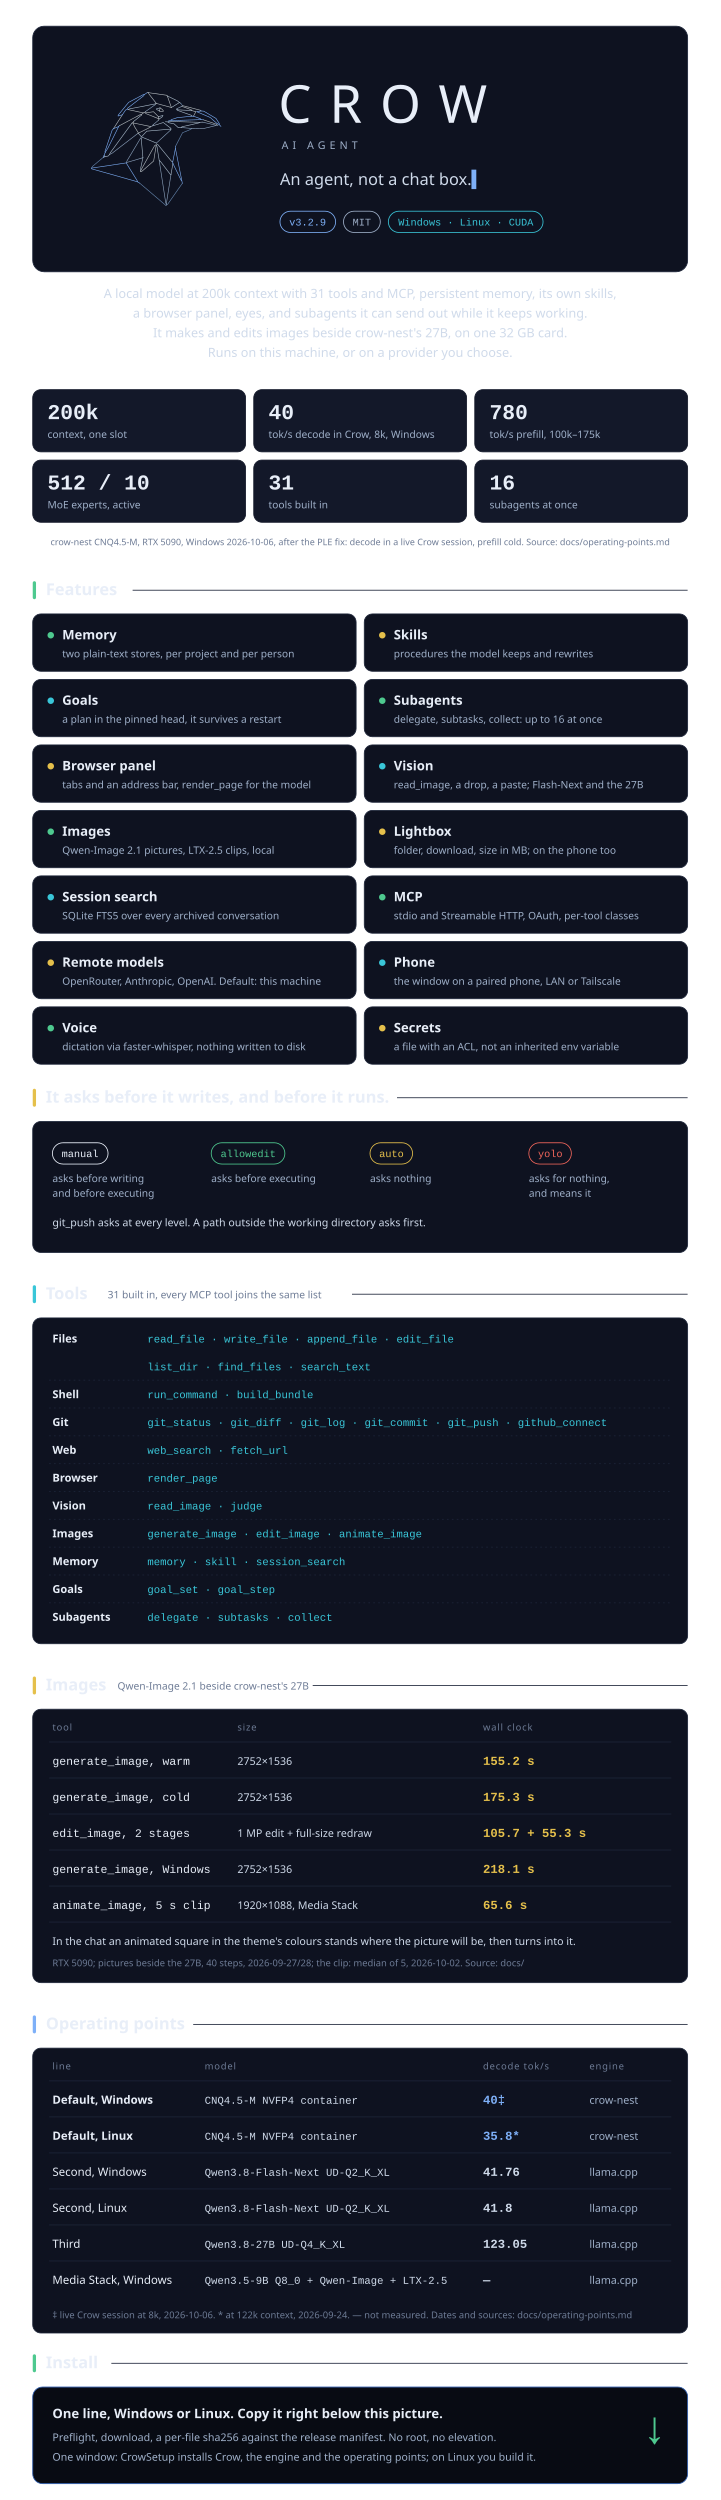
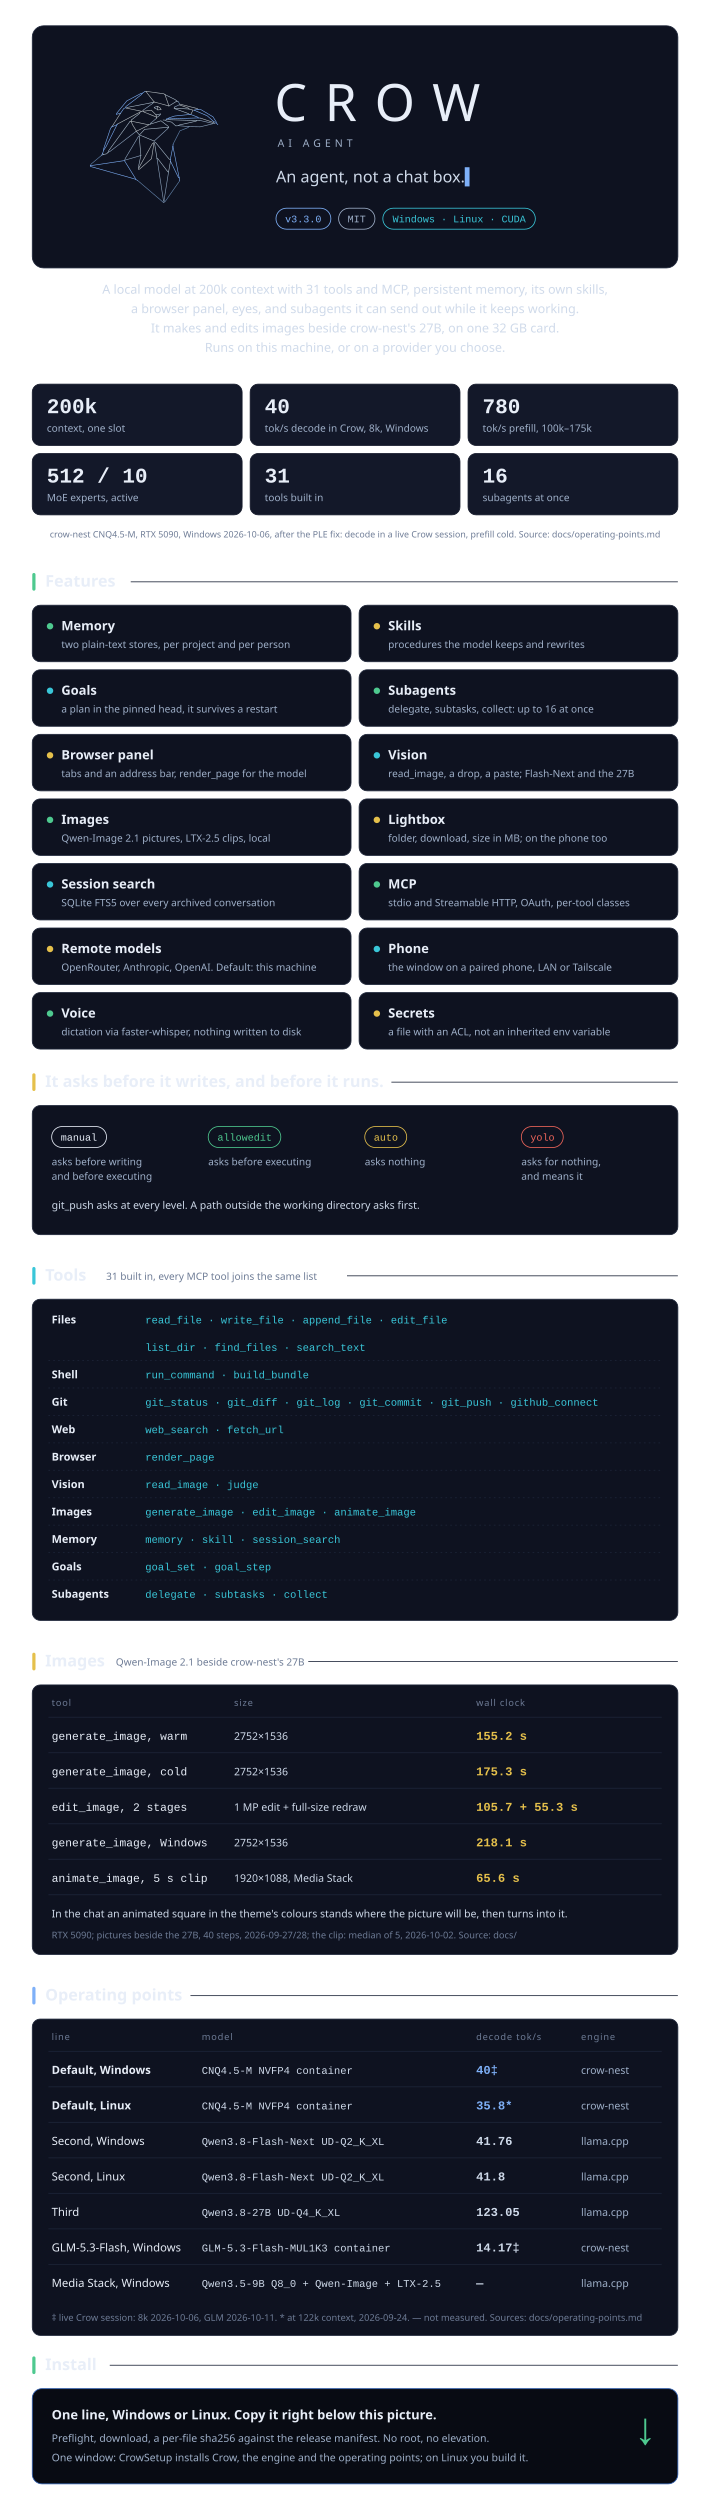
- <svg xmlns="http://www.w3.org/2000/svg" viewBox="0 0 880 3054" width="880" height="3054" role="img" aria-label="Crow: an agent, not a chat box. Features, tools, images, operating points.">
+ <svg xmlns="http://www.w3.org/2000/svg" viewBox="0 0 880 3098" width="880" height="3098" role="img" aria-label="Crow: an agent, not a chat box. Features, tools, images, operating points.">
  <rect x="40" y="32" width="800" height="300" rx="14" fill="#0e1220" stroke="#1c2438" />
  <g transform="translate(70 62) scale(0.235)">
    <g fill="none" stroke-width="3" stroke-linejoin="round" stroke-linecap="round">
      <path stroke="#6789b2" d="M642 273 650 285" />
      <path stroke="#6789b2" d="M699 404 693 409 651 426 615 496" />
      <path stroke="#6789b2" d="M239 554 183 601 178 610" />
      <path stroke="#6789b2" d="M650 689 573 799 567 802" />
      <path stroke="#6789b2" d="M428 688 563 803" />
      <path stroke="#90a7c2" d="M508 281 457 317" />
      <path stroke="#90a7c2" d="M647 289 622 301" />
      <path stroke="#90a7c2" d="M526 361 498 385" />
      <path stroke="#90a7c2" d="M755 371 820 386 823 389" />
      <path stroke="#90a7c2" d="M833 387 823 389" />
      <path stroke="#90a7c2" d="M823 389 758 405 699 404" />
      <path stroke="#90a7c2" d="M644 399 699 404" />
      <path stroke="#90a7c2" d="M587 414 515 480" />
      <path stroke="#90a7c2" d="M417 431 283 534 272 539" />
      <path stroke="#90a7c2" d="M436 453 433 454 362 573 360 581" />
      <path stroke="#90a7c2" d="M445 556 360 581" />
      <path stroke="#90a7c2" d="M530 572 564 793 567 794" />
      <path stroke="#90a7c2" d="M591 643 567 794" />
      <path stroke="#90a7c2" d="M563 803 567 802" />
      <path stroke="#90a7c2" d="M567 794 567 802" />
      <path stroke="#acbece" d="M572 235 625 261 635 269" />
      <path stroke="#acbece" d="M635 269 593 295" />
      <path stroke="#acbece" d="M635 269 642 273" />
      <path stroke="#acbece" d="M510 276 508 281" />
      <path stroke="#acbece" d="M510 276 376 302 368 306" />
      <path stroke="#acbece" d="M622 301 620 307 624 307" />
      <path stroke="#acbece" d="M534 297 515 302 517 306 532 313" />
      <path stroke="#acbece" d="M624 307 625 310 698 336 700 340" />
      <path stroke="#acbece" d="M624 307 699 311" />
      <path stroke="#acbece" d="M437 335 396 368" />
      <path stroke="#acbece" d="M549 337 544 345 529 355" />
      <path stroke="#acbece" d="M549 337 525 342" />
      <path stroke="#acbece" d="M498 385 497 390" />
      <path stroke="#acbece" d="M578 367 739 372" />
      <path stroke="#acbece" d="M562 369 575 370" />
      <path stroke="#acbece" d="M575 370 579 374 607 380 629 400 644 399" />
      <path stroke="#acbece" d="M739 372 737 375 648 395 644 399" />
      <path stroke="#acbece" d="M739 372 755 371" />
      <path stroke="#acbece" d="M388 376 275 531 272 539" />
      <path stroke="#acbece" d="M497 390 485 394" />
      <path stroke="#acbece" d="M497 390 551 373 590 403 591 407" />
      <path stroke="#acbece" d="M591 407 587 414" />
      <path stroke="#acbece" d="M591 407 465 418 438 447" />
      <path stroke="#acbece" d="M422 430 437 447" />
      <path stroke="#acbece" d="M438 448 515 480" />
      <path stroke="#acbece" d="M436 453 445 556" />
      <path stroke="#acbece" d="M515 484 523 488 594 575 600 578" />
      <path stroke="#acbece" d="M514 491 518 497 530 572" />
      <path stroke="#acbece" d="M272 539 265 547 248 551" />
      <path stroke="#acbece" d="M243 545 248 551" />
      <path stroke="#acbece" d="M248 551 239 554" />
      <path stroke="#acbece" d="M445 556 434 608 434 622" />
      <path stroke="#acbece" d="M530 572 535 574 587 642 591 643" />
      <path stroke="#acbece" d="M601 586 591 643" />
      <path stroke="#b9c0c4" d="M474 218 567 231 572 235" />
      <path stroke="#b9c0c4" d="M474 218 475 223 515 274" />
      <path stroke="#b9c0c4" d="M474 218 467 218" />
      <path stroke="#b9c0c4" d="M572 235 593 295" />
      <path stroke="#b9c0c4" d="M515 274 510 276" />
      <path stroke="#b9c0c4" d="M515 274 593 295" />
      <path stroke="#b9c0c4" d="M457 317 455 322" />
      <path stroke="#b9c0c4" d="M650 285 743 309 747 313" />
      <path stroke="#b9c0c4" d="M647 289 697 307 699 311" />
      <path stroke="#b9c0c4" d="M534 297 532 313" />
      <path stroke="#b9c0c4" d="M534 297 547 306 552 314 533 316 532 313" />
      <path stroke="#b9c0c4" d="M368 306 447 323" />
      <path stroke="#b9c0c4" d="M699 311 720 317" />
      <path stroke="#b9c0c4" d="M720 317 708 340" />
      <path stroke="#b9c0c4" d="M455 322 447 323" />
      <path stroke="#b9c0c4" d="M447 323 438 331" />
      <path stroke="#b9c0c4" d="M458 323 500 317 525 342" />
      <path stroke="#b9c0c4" d="M458 323 461 327 528 354" />
      <path stroke="#b9c0c4" d="M438 331 437 335" />
      <path stroke="#b9c0c4" d="M396 368 393 375" />
      <path stroke="#b9c0c4" d="M438 331 433 331 322 390" />
      <path stroke="#b9c0c4" d="M338 333 292 405" />
      <path stroke="#b9c0c4" d="M525 342 528 354" />
      <path stroke="#b9c0c4" d="M529 355 526 361" />
      <path stroke="#b9c0c4" d="M759 359 828 382" />
      <path stroke="#b9c0c4" d="M393 375 401 394 422 428" />
      <path stroke="#b9c0c4" d="M393 375 388 376" />
      <path stroke="#b9c0c4" d="M393 375 485 394" />
      <path stroke="#b9c0c4" d="M828 382 833 387" />
      <path stroke="#b9c0c4" d="M485 394 484 397 422 428" />
      <path stroke="#b9c0c4" d="M422 430 417 431" />
      <path stroke="#b9c0c4" d="M514 488 506 493 434 622" />
      <path stroke="#b9c0c4" d="M514 491 501 573 438 628 433 629" />
      <path stroke="#b9c0c4" d="M434 622 433 629" />
      <path stroke="#7eb0f8" d="M467 218 452 228" />
      <path stroke="#7eb0f8" d="M452 228 449 234 366 298 363 305" />
      <path stroke="#7eb0f8" d="M452 228 447 228 371 268 317 334 316 339" />
      <path stroke="#7eb0f8" d="M363 305 355 308 338 333" />
      <path stroke="#7eb0f8" d="M747 313 725 317" />
      <path stroke="#7eb0f8" d="M747 313 761 314 825 352 843 380 844 386" />
      <path stroke="#7eb0f8" d="M725 317 795 347 830 378" />
      <path stroke="#7eb0f8" d="M322 390 319 394" />
      <path stroke="#7eb0f8" d="M338 333 316 339" />
      <path stroke="#7eb0f8" d="M700 340 623 348 592 358 591 361" />
      <path stroke="#7eb0f8" d="M700 340 708 340" />
      <path stroke="#7eb0f8" d="M708 340 745 354 747 358" />
      <path stroke="#7eb0f8" d="M747 358 595 363 591 361" />
      <path stroke="#7eb0f8" d="M747 358 759 359" />
      <path stroke="#7eb0f8" d="M591 361 580 363 578 367" />
      <path stroke="#7eb0f8" d="M830 378 836 380 838 386" />
      <path stroke="#7eb0f8" d="M844 386 851 394" />
      <path stroke="#7eb0f8" d="M319 394 262 508 249 528" />
      <path stroke="#7eb0f8" d="M319 394 292 405" />
      <path stroke="#7eb0f8" d="M615 496 614 508" />
      <path stroke="#7eb0f8" d="M292 405 285 413 248 523 249 528" />
      <path stroke="#7eb0f8" d="M614 508 600 578" />
      <path stroke="#7eb0f8" d="M614 508 647 674" />
      <path stroke="#7eb0f8" d="M249 528 243 545" />
      <path stroke="#7eb0f8" d="M243 545 239 554" />
      <path stroke="#7eb0f8" d="M600 578 601 586" />
      <path stroke="#7eb0f8" d="M358 583 178 610" />
      <path stroke="#7eb0f8" d="M358 583 415 675 416 681" />
      <path stroke="#7eb0f8" d="M601 586 643 672 647 674" />
      <path stroke="#7eb0f8" d="M178 610 179 614 416 681" />
      <path stroke="#7eb0f8" d="M647 674 650 689" />
      <path stroke="#7eb0f8" d="M416 681 428 688" />
    </g>
  </g>
  <text x="340" y="150" font-family="-apple-system,BlinkMacSystemFont,'Segoe UI','Noto Sans',Helvetica,Arial,sans-serif" font-size="64" font-weight="300" fill="#e8eef8" text-anchor="start" letter-spacing="22">CROW</text>
  <text x="344" y="182" font-family="-apple-system,BlinkMacSystemFont,'Segoe UI','Noto Sans',Helvetica,Arial,sans-serif" font-size="13" font-weight="400" fill="#9fb0c9" text-anchor="start" letter-spacing="5">AI AGENT</text>
  <text x="342" y="226" font-family="-apple-system,BlinkMacSystemFont,'Segoe UI','Noto Sans',Helvetica,Arial,sans-serif" font-size="20" fill="#cfdaea">An agent, not a chat box.<tspan fill="#7eb0f8">▍<animate attributeName="opacity" values="1;1;0;0" keyTimes="0;.5;.5;1" dur="1.1s" repeatCount="indefinite" />
    </tspan>
  </text>
  <rect x="342" y="258" width="68" height="26" rx="13" fill="none" stroke="#7eb0f8" />
-   <text x="375.8" y="275.5" font-family="ui-monospace,SFMono-Regular,'SF Mono',Menlo,Consolas,'Liberation Mono',monospace" font-size="12.5" font-weight="400" fill="#7eb0f8" text-anchor="middle" letter-spacing="0">v3.2.9</text>
+   <text x="375.8" y="275.5" font-family="ui-monospace,SFMono-Regular,'SF Mono',Menlo,Consolas,'Liberation Mono',monospace" font-size="12.5" font-weight="400" fill="#7eb0f8" text-anchor="middle" letter-spacing="0">v3.3.0</text>
  <rect x="419.6" y="258" width="45" height="26" rx="13" fill="none" stroke="#9fb0c9" />
  <text x="442.0" y="275.5" font-family="ui-monospace,SFMono-Regular,'SF Mono',Menlo,Consolas,'Liberation Mono',monospace" font-size="12.5" font-weight="400" fill="#9fb0c9" text-anchor="middle" letter-spacing="0">MIT</text>
  <rect x="474.4" y="258" width="189" height="26" rx="13" fill="none" stroke="#39c6d8" />
  <text x="569.0" y="275.5" font-family="ui-monospace,SFMono-Regular,'SF Mono',Menlo,Consolas,'Liberation Mono',monospace" font-size="12.5" font-weight="400" fill="#39c6d8" text-anchor="middle" letter-spacing="0">Windows · Linux · CUDA</text>
  <text x="440.0" y="364" font-family="-apple-system,BlinkMacSystemFont,'Segoe UI','Noto Sans',Helvetica,Arial,sans-serif" font-size="15.5" font-weight="400" fill="#cfdaea" text-anchor="middle" letter-spacing="0">A local model at 200k context with 31 tools and MCP, persistent memory, its own skills,</text>
  <text x="440.0" y="388" font-family="-apple-system,BlinkMacSystemFont,'Segoe UI','Noto Sans',Helvetica,Arial,sans-serif" font-size="15.5" font-weight="400" fill="#cfdaea" text-anchor="middle" letter-spacing="0">a browser panel, eyes, and subagents it can send out while it keeps working.</text>
  <text x="440.0" y="412" font-family="-apple-system,BlinkMacSystemFont,'Segoe UI','Noto Sans',Helvetica,Arial,sans-serif" font-size="15.5" font-weight="400" fill="#cfdaea" text-anchor="middle" letter-spacing="0">It makes and edits images beside crow-nest's 27B, on one 32 GB card.</text>
  <text x="440.0" y="436" font-family="-apple-system,BlinkMacSystemFont,'Segoe UI','Noto Sans',Helvetica,Arial,sans-serif" font-size="15.5" font-weight="400" fill="#cfdaea" text-anchor="middle" letter-spacing="0">Runs on this machine, or on a provider you choose.</text>
  <rect x="40" y="476" width="260" height="76" rx="10" fill="#131829" stroke="#131829" />
  <text x="58" y="512" font-family="ui-monospace,SFMono-Regular,'SF Mono',Menlo,Consolas,'Liberation Mono',monospace" font-size="26" font-weight="600" fill="#e8eef8" text-anchor="start" letter-spacing="0">200k</text>
  <text x="58" y="535" font-family="-apple-system,BlinkMacSystemFont,'Segoe UI','Noto Sans',Helvetica,Arial,sans-serif" font-size="12.5" font-weight="400" fill="#9fb0c9" text-anchor="start" letter-spacing="0">context, one slot</text>
  <rect x="310" y="476" width="260" height="76" rx="10" fill="#131829" stroke="#131829" />
  <text x="328" y="512" font-family="ui-monospace,SFMono-Regular,'SF Mono',Menlo,Consolas,'Liberation Mono',monospace" font-size="26" font-weight="600" fill="#e8eef8" text-anchor="start" letter-spacing="0">40</text>
  <text x="328" y="535" font-family="-apple-system,BlinkMacSystemFont,'Segoe UI','Noto Sans',Helvetica,Arial,sans-serif" font-size="12.5" font-weight="400" fill="#9fb0c9" text-anchor="start" letter-spacing="0">tok/s decode in Crow, 8k, Windows</text>
  <rect x="580" y="476" width="260" height="76" rx="10" fill="#131829" stroke="#131829" />
  <text x="598" y="512" font-family="ui-monospace,SFMono-Regular,'SF Mono',Menlo,Consolas,'Liberation Mono',monospace" font-size="26" font-weight="600" fill="#e8eef8" text-anchor="start" letter-spacing="0">780</text>
  <text x="598" y="535" font-family="-apple-system,BlinkMacSystemFont,'Segoe UI','Noto Sans',Helvetica,Arial,sans-serif" font-size="12.5" font-weight="400" fill="#9fb0c9" text-anchor="start" letter-spacing="0">tok/s prefill, 100k–175k</text>
  <rect x="40" y="562" width="260" height="76" rx="10" fill="#131829" stroke="#131829" />
  <text x="58" y="598" font-family="ui-monospace,SFMono-Regular,'SF Mono',Menlo,Consolas,'Liberation Mono',monospace" font-size="26" font-weight="600" fill="#e8eef8" text-anchor="start" letter-spacing="0">512 / 10</text>
  <text x="58" y="621" font-family="-apple-system,BlinkMacSystemFont,'Segoe UI','Noto Sans',Helvetica,Arial,sans-serif" font-size="12.5" font-weight="400" fill="#9fb0c9" text-anchor="start" letter-spacing="0">MoE experts, active</text>
  <rect x="310" y="562" width="260" height="76" rx="10" fill="#131829" stroke="#131829" />
  <text x="328" y="598" font-family="ui-monospace,SFMono-Regular,'SF Mono',Menlo,Consolas,'Liberation Mono',monospace" font-size="26" font-weight="600" fill="#e8eef8" text-anchor="start" letter-spacing="0">31</text>
  <text x="328" y="621" font-family="-apple-system,BlinkMacSystemFont,'Segoe UI','Noto Sans',Helvetica,Arial,sans-serif" font-size="12.5" font-weight="400" fill="#9fb0c9" text-anchor="start" letter-spacing="0">tools built in</text>
  <rect x="580" y="562" width="260" height="76" rx="10" fill="#131829" stroke="#131829" />
  <text x="598" y="598" font-family="ui-monospace,SFMono-Regular,'SF Mono',Menlo,Consolas,'Liberation Mono',monospace" font-size="26" font-weight="600" fill="#e8eef8" text-anchor="start" letter-spacing="0">16</text>
  <text x="598" y="621" font-family="-apple-system,BlinkMacSystemFont,'Segoe UI','Noto Sans',Helvetica,Arial,sans-serif" font-size="12.5" font-weight="400" fill="#9fb0c9" text-anchor="start" letter-spacing="0">subagents at once</text>
  <text x="440.0" y="666" font-family="-apple-system,BlinkMacSystemFont,'Segoe UI','Noto Sans',Helvetica,Arial,sans-serif" font-size="11" font-weight="400" fill="#6d7b95" text-anchor="middle" letter-spacing="0">crow-nest CNQ4.5-M, RTX 5090, Windows 2026-10-06, after the PLE fix: decode in a live Crow session, prefill cold. Source: docs/operating-points.md</text>
  <rect x="40" y="710" width="4" height="22" rx="2" fill="#4ec98f" />
  <text x="56" y="727" font-family="-apple-system,BlinkMacSystemFont,'Segoe UI','Noto Sans',Helvetica,Arial,sans-serif" font-size="20" font-weight="600" fill="#e8eef8" text-anchor="start" letter-spacing="0">Features</text>
  <line x1="162" y1="721" x2="840" y2="721" stroke="#1c2438" />
  <rect x="40" y="750" width="395" height="70" rx="10" fill="#0e1220" stroke="#1c2438" />
  <circle cx="62" cy="776" r="4" fill="#4ec98f" />
  <text x="76" y="781" font-family="-apple-system,BlinkMacSystemFont,'Segoe UI','Noto Sans',Helvetica,Arial,sans-serif" font-size="16" font-weight="600" fill="#e8eef8" text-anchor="start" letter-spacing="0">Memory</text>
  <text x="76" y="803" font-family="-apple-system,BlinkMacSystemFont,'Segoe UI','Noto Sans',Helvetica,Arial,sans-serif" font-size="12.5" font-weight="400" fill="#9fb0c9" text-anchor="start" letter-spacing="0">two plain-text stores, per project and per person</text>
  <rect x="445" y="750" width="395" height="70" rx="10" fill="#0e1220" stroke="#1c2438" />
  <circle cx="467" cy="776" r="4" fill="#e5c04b" />
  <text x="481" y="781" font-family="-apple-system,BlinkMacSystemFont,'Segoe UI','Noto Sans',Helvetica,Arial,sans-serif" font-size="16" font-weight="600" fill="#e8eef8" text-anchor="start" letter-spacing="0">Skills</text>
  <text x="481" y="803" font-family="-apple-system,BlinkMacSystemFont,'Segoe UI','Noto Sans',Helvetica,Arial,sans-serif" font-size="12.5" font-weight="400" fill="#9fb0c9" text-anchor="start" letter-spacing="0">procedures the model keeps and rewrites</text>
  <rect x="40" y="830" width="395" height="70" rx="10" fill="#0e1220" stroke="#1c2438" />
  <circle cx="62" cy="856" r="4" fill="#39c6d8" />
  <text x="76" y="861" font-family="-apple-system,BlinkMacSystemFont,'Segoe UI','Noto Sans',Helvetica,Arial,sans-serif" font-size="16" font-weight="600" fill="#e8eef8" text-anchor="start" letter-spacing="0">Goals</text>
  <text x="76" y="883" font-family="-apple-system,BlinkMacSystemFont,'Segoe UI','Noto Sans',Helvetica,Arial,sans-serif" font-size="12.5" font-weight="400" fill="#9fb0c9" text-anchor="start" letter-spacing="0">a plan in the pinned head, it survives a restart</text>
  <rect x="445" y="830" width="395" height="70" rx="10" fill="#0e1220" stroke="#1c2438" />
  <circle cx="467" cy="856" r="4" fill="#4ec98f" />
  <text x="481" y="861" font-family="-apple-system,BlinkMacSystemFont,'Segoe UI','Noto Sans',Helvetica,Arial,sans-serif" font-size="16" font-weight="600" fill="#e8eef8" text-anchor="start" letter-spacing="0">Subagents</text>
  <text x="481" y="883" font-family="-apple-system,BlinkMacSystemFont,'Segoe UI','Noto Sans',Helvetica,Arial,sans-serif" font-size="12.5" font-weight="400" fill="#9fb0c9" text-anchor="start" letter-spacing="0">delegate, subtasks, collect: up to 16 at once</text>
  <rect x="40" y="910" width="395" height="70" rx="10" fill="#0e1220" stroke="#1c2438" />
  <circle cx="62" cy="936" r="4" fill="#e5c04b" />
  <text x="76" y="941" font-family="-apple-system,BlinkMacSystemFont,'Segoe UI','Noto Sans',Helvetica,Arial,sans-serif" font-size="16" font-weight="600" fill="#e8eef8" text-anchor="start" letter-spacing="0">Browser panel</text>
  <text x="76" y="963" font-family="-apple-system,BlinkMacSystemFont,'Segoe UI','Noto Sans',Helvetica,Arial,sans-serif" font-size="12.5" font-weight="400" fill="#9fb0c9" text-anchor="start" letter-spacing="0">tabs and an address bar, render_page for the model</text>
  <rect x="445" y="910" width="395" height="70" rx="10" fill="#0e1220" stroke="#1c2438" />
  <circle cx="467" cy="936" r="4" fill="#39c6d8" />
  <text x="481" y="941" font-family="-apple-system,BlinkMacSystemFont,'Segoe UI','Noto Sans',Helvetica,Arial,sans-serif" font-size="16" font-weight="600" fill="#e8eef8" text-anchor="start" letter-spacing="0">Vision</text>
  <text x="481" y="963" font-family="-apple-system,BlinkMacSystemFont,'Segoe UI','Noto Sans',Helvetica,Arial,sans-serif" font-size="12.5" font-weight="400" fill="#9fb0c9" text-anchor="start" letter-spacing="0">read_image, a drop, a paste; Flash-Next and the 27B</text>
  <rect x="40" y="990" width="395" height="70" rx="10" fill="#0e1220" stroke="#1c2438" />
  <circle cx="62" cy="1016" r="4" fill="#4ec98f" />
  <text x="76" y="1021" font-family="-apple-system,BlinkMacSystemFont,'Segoe UI','Noto Sans',Helvetica,Arial,sans-serif" font-size="16" font-weight="600" fill="#e8eef8" text-anchor="start" letter-spacing="0">Images</text>
  <text x="76" y="1043" font-family="-apple-system,BlinkMacSystemFont,'Segoe UI','Noto Sans',Helvetica,Arial,sans-serif" font-size="12.5" font-weight="400" fill="#9fb0c9" text-anchor="start" letter-spacing="0">Qwen-Image 2.1 pictures, LTX-2.5 clips, local</text>
  <rect x="445" y="990" width="395" height="70" rx="10" fill="#0e1220" stroke="#1c2438" />
  <circle cx="467" cy="1016" r="4" fill="#e5c04b" />
  <text x="481" y="1021" font-family="-apple-system,BlinkMacSystemFont,'Segoe UI','Noto Sans',Helvetica,Arial,sans-serif" font-size="16" font-weight="600" fill="#e8eef8" text-anchor="start" letter-spacing="0">Lightbox</text>
  <text x="481" y="1043" font-family="-apple-system,BlinkMacSystemFont,'Segoe UI','Noto Sans',Helvetica,Arial,sans-serif" font-size="12.5" font-weight="400" fill="#9fb0c9" text-anchor="start" letter-spacing="0">folder, download, size in MB; on the phone too</text>
  <rect x="40" y="1070" width="395" height="70" rx="10" fill="#0e1220" stroke="#1c2438" />
  <circle cx="62" cy="1096" r="4" fill="#39c6d8" />
  <text x="76" y="1101" font-family="-apple-system,BlinkMacSystemFont,'Segoe UI','Noto Sans',Helvetica,Arial,sans-serif" font-size="16" font-weight="600" fill="#e8eef8" text-anchor="start" letter-spacing="0">Session search</text>
  <text x="76" y="1123" font-family="-apple-system,BlinkMacSystemFont,'Segoe UI','Noto Sans',Helvetica,Arial,sans-serif" font-size="12.5" font-weight="400" fill="#9fb0c9" text-anchor="start" letter-spacing="0">SQLite FTS5 over every archived conversation</text>
  <rect x="445" y="1070" width="395" height="70" rx="10" fill="#0e1220" stroke="#1c2438" />
  <circle cx="467" cy="1096" r="4" fill="#4ec98f" />
  <text x="481" y="1101" font-family="-apple-system,BlinkMacSystemFont,'Segoe UI','Noto Sans',Helvetica,Arial,sans-serif" font-size="16" font-weight="600" fill="#e8eef8" text-anchor="start" letter-spacing="0">MCP</text>
  <text x="481" y="1123" font-family="-apple-system,BlinkMacSystemFont,'Segoe UI','Noto Sans',Helvetica,Arial,sans-serif" font-size="12.5" font-weight="400" fill="#9fb0c9" text-anchor="start" letter-spacing="0">stdio and Streamable HTTP, OAuth, per-tool classes</text>
  <rect x="40" y="1150" width="395" height="70" rx="10" fill="#0e1220" stroke="#1c2438" />
  <circle cx="62" cy="1176" r="4" fill="#e5c04b" />
  <text x="76" y="1181" font-family="-apple-system,BlinkMacSystemFont,'Segoe UI','Noto Sans',Helvetica,Arial,sans-serif" font-size="16" font-weight="600" fill="#e8eef8" text-anchor="start" letter-spacing="0">Remote models</text>
  <text x="76" y="1203" font-family="-apple-system,BlinkMacSystemFont,'Segoe UI','Noto Sans',Helvetica,Arial,sans-serif" font-size="12.5" font-weight="400" fill="#9fb0c9" text-anchor="start" letter-spacing="0">OpenRouter, Anthropic, OpenAI. Default: this machine</text>
  <rect x="445" y="1150" width="395" height="70" rx="10" fill="#0e1220" stroke="#1c2438" />
  <circle cx="467" cy="1176" r="4" fill="#39c6d8" />
  <text x="481" y="1181" font-family="-apple-system,BlinkMacSystemFont,'Segoe UI','Noto Sans',Helvetica,Arial,sans-serif" font-size="16" font-weight="600" fill="#e8eef8" text-anchor="start" letter-spacing="0">Phone</text>
  <text x="481" y="1203" font-family="-apple-system,BlinkMacSystemFont,'Segoe UI','Noto Sans',Helvetica,Arial,sans-serif" font-size="12.5" font-weight="400" fill="#9fb0c9" text-anchor="start" letter-spacing="0">the window on a paired phone, LAN or Tailscale</text>
  <rect x="40" y="1230" width="395" height="70" rx="10" fill="#0e1220" stroke="#1c2438" />
  <circle cx="62" cy="1256" r="4" fill="#4ec98f" />
  <text x="76" y="1261" font-family="-apple-system,BlinkMacSystemFont,'Segoe UI','Noto Sans',Helvetica,Arial,sans-serif" font-size="16" font-weight="600" fill="#e8eef8" text-anchor="start" letter-spacing="0">Voice</text>
  <text x="76" y="1283" font-family="-apple-system,BlinkMacSystemFont,'Segoe UI','Noto Sans',Helvetica,Arial,sans-serif" font-size="12.5" font-weight="400" fill="#9fb0c9" text-anchor="start" letter-spacing="0">dictation via faster-whisper, nothing written to disk</text>
  <rect x="445" y="1230" width="395" height="70" rx="10" fill="#0e1220" stroke="#1c2438" />
  <circle cx="467" cy="1256" r="4" fill="#e5c04b" />
  <text x="481" y="1261" font-family="-apple-system,BlinkMacSystemFont,'Segoe UI','Noto Sans',Helvetica,Arial,sans-serif" font-size="16" font-weight="600" fill="#e8eef8" text-anchor="start" letter-spacing="0">Secrets</text>
  <text x="481" y="1283" font-family="-apple-system,BlinkMacSystemFont,'Segoe UI','Noto Sans',Helvetica,Arial,sans-serif" font-size="12.5" font-weight="400" fill="#9fb0c9" text-anchor="start" letter-spacing="0">a file with an ACL, not an inherited env variable</text>
  <rect x="40" y="1330" width="4" height="22" rx="2" fill="#e5c04b" />
  <text x="56" y="1347" font-family="-apple-system,BlinkMacSystemFont,'Segoe UI','Noto Sans',Helvetica,Arial,sans-serif" font-size="20" font-weight="600" fill="#e8eef8" text-anchor="start" letter-spacing="0">It asks before it writes, and before it runs.</text>
  <line x1="485" y1="1341" x2="840" y2="1341" stroke="#1c2438" />
  <rect x="40" y="1370" width="800" height="160" rx="10" fill="#0e1220" stroke="#1c2438" />
  <rect x="64" y="1396" width="68" height="26" rx="13" fill="none" stroke="#e8eef8" />
  <text x="97.8" y="1413.5" font-family="ui-monospace,SFMono-Regular,'SF Mono',Menlo,Consolas,'Liberation Mono',monospace" font-size="12.5" font-weight="400" fill="#e8eef8" text-anchor="middle" letter-spacing="0">manual</text>
  <text x="64" y="1444" font-family="-apple-system,BlinkMacSystemFont,'Segoe UI','Noto Sans',Helvetica,Arial,sans-serif" font-size="12.5" font-weight="400" fill="#9fb0c9" text-anchor="start" letter-spacing="0">asks before writing</text>
  <text x="64" y="1462" font-family="-apple-system,BlinkMacSystemFont,'Segoe UI','Noto Sans',Helvetica,Arial,sans-serif" font-size="12.5" font-weight="400" fill="#9fb0c9" text-anchor="start" letter-spacing="0">and before executing</text>
  <rect x="258" y="1396" width="90" height="26" rx="13" fill="none" stroke="#4ec98f" />
  <text x="303.2" y="1413.5" font-family="ui-monospace,SFMono-Regular,'SF Mono',Menlo,Consolas,'Liberation Mono',monospace" font-size="12.5" font-weight="400" fill="#4ec98f" text-anchor="middle" letter-spacing="0">allowedit</text>
  <text x="258" y="1444" font-family="-apple-system,BlinkMacSystemFont,'Segoe UI','Noto Sans',Helvetica,Arial,sans-serif" font-size="12.5" font-weight="400" fill="#9fb0c9" text-anchor="start" letter-spacing="0">asks before executing</text>
  <rect x="452" y="1396" width="52" height="26" rx="13" fill="none" stroke="#e5c04b" />
  <text x="478.2" y="1413.5" font-family="ui-monospace,SFMono-Regular,'SF Mono',Menlo,Consolas,'Liberation Mono',monospace" font-size="12.5" font-weight="400" fill="#e5c04b" text-anchor="middle" letter-spacing="0">auto</text>
  <text x="452" y="1444" font-family="-apple-system,BlinkMacSystemFont,'Segoe UI','Noto Sans',Helvetica,Arial,sans-serif" font-size="12.5" font-weight="400" fill="#9fb0c9" text-anchor="start" letter-spacing="0">asks nothing</text>
  <rect x="646" y="1396" width="52" height="26" rx="13" fill="none" stroke="#f0655a" />
  <text x="672.2" y="1413.5" font-family="ui-monospace,SFMono-Regular,'SF Mono',Menlo,Consolas,'Liberation Mono',monospace" font-size="12.5" font-weight="400" fill="#f0655a" text-anchor="middle" letter-spacing="0">yolo</text>
  <text x="646" y="1444" font-family="-apple-system,BlinkMacSystemFont,'Segoe UI','Noto Sans',Helvetica,Arial,sans-serif" font-size="12.5" font-weight="400" fill="#9fb0c9" text-anchor="start" letter-spacing="0">asks for nothing,</text>
  <text x="646" y="1462" font-family="-apple-system,BlinkMacSystemFont,'Segoe UI','Noto Sans',Helvetica,Arial,sans-serif" font-size="12.5" font-weight="400" fill="#9fb0c9" text-anchor="start" letter-spacing="0">and means it</text>
  <text x="64" y="1498" font-family="-apple-system,BlinkMacSystemFont,'Segoe UI','Noto Sans',Helvetica,Arial,sans-serif" font-size="13" font-weight="400" fill="#cfdaea" text-anchor="start" letter-spacing="0">git_push asks at every level. A path outside the working directory asks first.</text>
  <rect x="40" y="1570" width="4" height="22" rx="2" fill="#39c6d8" />
  <text x="56" y="1587" font-family="-apple-system,BlinkMacSystemFont,'Segoe UI','Noto Sans',Helvetica,Arial,sans-serif" font-size="20" font-weight="600" fill="#e8eef8" text-anchor="start" letter-spacing="0">Tools</text>
  <text x="131.5" y="1586" font-family="-apple-system,BlinkMacSystemFont,'Segoe UI','Noto Sans',Helvetica,Arial,sans-serif" font-size="12.5" font-weight="400" fill="#6d7b95" text-anchor="start" letter-spacing="0">31 built in, every MCP tool joins the same list</text>
  <line x1="430" y1="1581" x2="840" y2="1581" stroke="#1c2438" />
  <rect x="40" y="1610" width="800" height="398" rx="10" fill="#0e1220" stroke="#1c2438" />
  <text x="64" y="1640" font-family="-apple-system,BlinkMacSystemFont,'Segoe UI','Noto Sans',Helvetica,Arial,sans-serif" font-size="13.5" font-weight="600" fill="#e8eef8" text-anchor="start" letter-spacing="0">Files</text>
  <text x="180" y="1640" font-family="ui-monospace,SFMono-Regular,'SF Mono',Menlo,Consolas,'Liberation Mono',monospace" font-size="13" font-weight="400" fill="#39c6d8" text-anchor="start" letter-spacing="0">read_file · write_file · append_file · edit_file</text>
  <text x="64" y="1674" font-family="-apple-system,BlinkMacSystemFont,'Segoe UI','Noto Sans',Helvetica,Arial,sans-serif" font-size="13.5" font-weight="600" fill="#e8eef8" text-anchor="start" letter-spacing="0" />
  <text x="180" y="1674" font-family="ui-monospace,SFMono-Regular,'SF Mono',Menlo,Consolas,'Liberation Mono',monospace" font-size="13" font-weight="400" fill="#39c6d8" text-anchor="start" letter-spacing="0">list_dir · find_files · search_text</text>
  <line x1="60" y1="1686" x2="820" y2="1686" stroke="#1c2438" stroke-dasharray="2 4" />
  <text x="64" y="1708" font-family="-apple-system,BlinkMacSystemFont,'Segoe UI','Noto Sans',Helvetica,Arial,sans-serif" font-size="13.5" font-weight="600" fill="#e8eef8" text-anchor="start" letter-spacing="0">Shell</text>
  <text x="180" y="1708" font-family="ui-monospace,SFMono-Regular,'SF Mono',Menlo,Consolas,'Liberation Mono',monospace" font-size="13" font-weight="400" fill="#39c6d8" text-anchor="start" letter-spacing="0">run_command · build_bundle</text>
  <line x1="60" y1="1720" x2="820" y2="1720" stroke="#1c2438" stroke-dasharray="2 4" />
  <text x="64" y="1742" font-family="-apple-system,BlinkMacSystemFont,'Segoe UI','Noto Sans',Helvetica,Arial,sans-serif" font-size="13.5" font-weight="600" fill="#e8eef8" text-anchor="start" letter-spacing="0">Git</text>
  <text x="180" y="1742" font-family="ui-monospace,SFMono-Regular,'SF Mono',Menlo,Consolas,'Liberation Mono',monospace" font-size="13" font-weight="400" fill="#39c6d8" text-anchor="start" letter-spacing="0">git_status · git_diff · git_log · git_commit · git_push · github_connect</text>
  <line x1="60" y1="1754" x2="820" y2="1754" stroke="#1c2438" stroke-dasharray="2 4" />
  <text x="64" y="1776" font-family="-apple-system,BlinkMacSystemFont,'Segoe UI','Noto Sans',Helvetica,Arial,sans-serif" font-size="13.5" font-weight="600" fill="#e8eef8" text-anchor="start" letter-spacing="0">Web</text>
  <text x="180" y="1776" font-family="ui-monospace,SFMono-Regular,'SF Mono',Menlo,Consolas,'Liberation Mono',monospace" font-size="13" font-weight="400" fill="#39c6d8" text-anchor="start" letter-spacing="0">web_search · fetch_url</text>
  <line x1="60" y1="1788" x2="820" y2="1788" stroke="#1c2438" stroke-dasharray="2 4" />
  <text x="64" y="1810" font-family="-apple-system,BlinkMacSystemFont,'Segoe UI','Noto Sans',Helvetica,Arial,sans-serif" font-size="13.5" font-weight="600" fill="#e8eef8" text-anchor="start" letter-spacing="0">Browser</text>
  <text x="180" y="1810" font-family="ui-monospace,SFMono-Regular,'SF Mono',Menlo,Consolas,'Liberation Mono',monospace" font-size="13" font-weight="400" fill="#39c6d8" text-anchor="start" letter-spacing="0">render_page</text>
  <line x1="60" y1="1822" x2="820" y2="1822" stroke="#1c2438" stroke-dasharray="2 4" />
  <text x="64" y="1844" font-family="-apple-system,BlinkMacSystemFont,'Segoe UI','Noto Sans',Helvetica,Arial,sans-serif" font-size="13.5" font-weight="600" fill="#e8eef8" text-anchor="start" letter-spacing="0">Vision</text>
  <text x="180" y="1844" font-family="ui-monospace,SFMono-Regular,'SF Mono',Menlo,Consolas,'Liberation Mono',monospace" font-size="13" font-weight="400" fill="#39c6d8" text-anchor="start" letter-spacing="0">read_image · judge</text>
  <line x1="60" y1="1856" x2="820" y2="1856" stroke="#1c2438" stroke-dasharray="2 4" />
  <text x="64" y="1878" font-family="-apple-system,BlinkMacSystemFont,'Segoe UI','Noto Sans',Helvetica,Arial,sans-serif" font-size="13.5" font-weight="600" fill="#e8eef8" text-anchor="start" letter-spacing="0">Images</text>
  <text x="180" y="1878" font-family="ui-monospace,SFMono-Regular,'SF Mono',Menlo,Consolas,'Liberation Mono',monospace" font-size="13" font-weight="400" fill="#39c6d8" text-anchor="start" letter-spacing="0">generate_image · edit_image · animate_image</text>
  <line x1="60" y1="1890" x2="820" y2="1890" stroke="#1c2438" stroke-dasharray="2 4" />
  <text x="64" y="1912" font-family="-apple-system,BlinkMacSystemFont,'Segoe UI','Noto Sans',Helvetica,Arial,sans-serif" font-size="13.5" font-weight="600" fill="#e8eef8" text-anchor="start" letter-spacing="0">Memory</text>
  <text x="180" y="1912" font-family="ui-monospace,SFMono-Regular,'SF Mono',Menlo,Consolas,'Liberation Mono',monospace" font-size="13" font-weight="400" fill="#39c6d8" text-anchor="start" letter-spacing="0">memory · skill · session_search</text>
  <line x1="60" y1="1924" x2="820" y2="1924" stroke="#1c2438" stroke-dasharray="2 4" />
  <text x="64" y="1946" font-family="-apple-system,BlinkMacSystemFont,'Segoe UI','Noto Sans',Helvetica,Arial,sans-serif" font-size="13.5" font-weight="600" fill="#e8eef8" text-anchor="start" letter-spacing="0">Goals</text>
  <text x="180" y="1946" font-family="ui-monospace,SFMono-Regular,'SF Mono',Menlo,Consolas,'Liberation Mono',monospace" font-size="13" font-weight="400" fill="#39c6d8" text-anchor="start" letter-spacing="0">goal_set · goal_step</text>
  <line x1="60" y1="1958" x2="820" y2="1958" stroke="#1c2438" stroke-dasharray="2 4" />
  <text x="64" y="1980" font-family="-apple-system,BlinkMacSystemFont,'Segoe UI','Noto Sans',Helvetica,Arial,sans-serif" font-size="13.5" font-weight="600" fill="#e8eef8" text-anchor="start" letter-spacing="0">Subagents</text>
  <text x="180" y="1980" font-family="ui-monospace,SFMono-Regular,'SF Mono',Menlo,Consolas,'Liberation Mono',monospace" font-size="13" font-weight="400" fill="#39c6d8" text-anchor="start" letter-spacing="0">delegate · subtasks · collect</text>
  <rect x="40" y="2048" width="4" height="22" rx="2" fill="#e5c04b" />
  <text x="56" y="2065" font-family="-apple-system,BlinkMacSystemFont,'Segoe UI','Noto Sans',Helvetica,Arial,sans-serif" font-size="20" font-weight="600" fill="#e8eef8" text-anchor="start" letter-spacing="0">Images</text>
  <text x="143.5" y="2064" font-family="-apple-system,BlinkMacSystemFont,'Segoe UI','Noto Sans',Helvetica,Arial,sans-serif" font-size="12.5" font-weight="400" fill="#6d7b95" text-anchor="start" letter-spacing="0">Qwen-Image 2.1 beside crow-nest's 27B</text>
  <line x1="382" y1="2059" x2="840" y2="2059" stroke="#1c2438" />
  <rect x="40" y="2088" width="800" height="334" rx="10" fill="#0e1220" stroke="#1c2438" />
  <text x="64" y="2114" font-family="-apple-system,BlinkMacSystemFont,'Segoe UI','Noto Sans',Helvetica,Arial,sans-serif" font-size="11.5" font-weight="400" fill="#6d7b95" text-anchor="start" letter-spacing="1">tool</text>
  <text x="290" y="2114" font-family="-apple-system,BlinkMacSystemFont,'Segoe UI','Noto Sans',Helvetica,Arial,sans-serif" font-size="11.5" font-weight="400" fill="#6d7b95" text-anchor="start" letter-spacing="1">size</text>
  <text x="590" y="2114" font-family="-apple-system,BlinkMacSystemFont,'Segoe UI','Noto Sans',Helvetica,Arial,sans-serif" font-size="11.5" font-weight="400" fill="#6d7b95" text-anchor="start" letter-spacing="1">wall clock</text>
  <line x1="60" y1="2128" x2="820" y2="2128" stroke="#1c2438" />
  <text x="64" y="2156" font-family="ui-monospace,SFMono-Regular,'SF Mono',Menlo,Consolas,'Liberation Mono',monospace" font-size="14" font-weight="400" fill="#e8eef8" text-anchor="start" letter-spacing="0">generate_image, warm</text>
  <text x="290" y="2156" font-family="-apple-system,BlinkMacSystemFont,'Segoe UI','Noto Sans',Helvetica,Arial,sans-serif" font-size="13" font-weight="400" fill="#cfdaea" text-anchor="start" letter-spacing="0">2752×1536</text>
  <text x="590" y="2156" font-family="ui-monospace,SFMono-Regular,'SF Mono',Menlo,Consolas,'Liberation Mono',monospace" font-size="15" font-weight="600" fill="#e5c04b" text-anchor="start" letter-spacing="0">155.2 s</text>
  <line x1="60" y1="2172" x2="820" y2="2172" stroke="#1c2438" />
  <text x="64" y="2200" font-family="ui-monospace,SFMono-Regular,'SF Mono',Menlo,Consolas,'Liberation Mono',monospace" font-size="14" font-weight="400" fill="#e8eef8" text-anchor="start" letter-spacing="0">generate_image, cold</text>
  <text x="290" y="2200" font-family="-apple-system,BlinkMacSystemFont,'Segoe UI','Noto Sans',Helvetica,Arial,sans-serif" font-size="13" font-weight="400" fill="#cfdaea" text-anchor="start" letter-spacing="0">2752×1536</text>
  <text x="590" y="2200" font-family="ui-monospace,SFMono-Regular,'SF Mono',Menlo,Consolas,'Liberation Mono',monospace" font-size="15" font-weight="600" fill="#e5c04b" text-anchor="start" letter-spacing="0">175.3 s</text>
  <line x1="60" y1="2216" x2="820" y2="2216" stroke="#1c2438" />
  <text x="64" y="2244" font-family="ui-monospace,SFMono-Regular,'SF Mono',Menlo,Consolas,'Liberation Mono',monospace" font-size="14" font-weight="400" fill="#e8eef8" text-anchor="start" letter-spacing="0">edit_image, 2 stages</text>
  <text x="290" y="2244" font-family="-apple-system,BlinkMacSystemFont,'Segoe UI','Noto Sans',Helvetica,Arial,sans-serif" font-size="13" font-weight="400" fill="#cfdaea" text-anchor="start" letter-spacing="0">1 MP edit + full-size redraw</text>
  <text x="590" y="2244" font-family="ui-monospace,SFMono-Regular,'SF Mono',Menlo,Consolas,'Liberation Mono',monospace" font-size="15" font-weight="600" fill="#e5c04b" text-anchor="start" letter-spacing="0">105.7 + 55.3 s</text>
  <line x1="60" y1="2260" x2="820" y2="2260" stroke="#1c2438" />
  <text x="64" y="2288" font-family="ui-monospace,SFMono-Regular,'SF Mono',Menlo,Consolas,'Liberation Mono',monospace" font-size="14" font-weight="400" fill="#e8eef8" text-anchor="start" letter-spacing="0">generate_image, Windows</text>
  <text x="290" y="2288" font-family="-apple-system,BlinkMacSystemFont,'Segoe UI','Noto Sans',Helvetica,Arial,sans-serif" font-size="13" font-weight="400" fill="#cfdaea" text-anchor="start" letter-spacing="0">2752×1536</text>
  <text x="590" y="2288" font-family="ui-monospace,SFMono-Regular,'SF Mono',Menlo,Consolas,'Liberation Mono',monospace" font-size="15" font-weight="600" fill="#e5c04b" text-anchor="start" letter-spacing="0">218.1 s</text>
  <line x1="60" y1="2304" x2="820" y2="2304" stroke="#1c2438" />
  <text x="64" y="2332" font-family="ui-monospace,SFMono-Regular,'SF Mono',Menlo,Consolas,'Liberation Mono',monospace" font-size="14" font-weight="400" fill="#e8eef8" text-anchor="start" letter-spacing="0">animate_image, 5 s clip</text>
  <text x="290" y="2332" font-family="-apple-system,BlinkMacSystemFont,'Segoe UI','Noto Sans',Helvetica,Arial,sans-serif" font-size="13" font-weight="400" fill="#cfdaea" text-anchor="start" letter-spacing="0">1920×1088, Media Stack</text>
  <text x="590" y="2332" font-family="ui-monospace,SFMono-Regular,'SF Mono',Menlo,Consolas,'Liberation Mono',monospace" font-size="15" font-weight="600" fill="#e5c04b" text-anchor="start" letter-spacing="0">65.6 s</text>
  <line x1="60" y1="2348" x2="820" y2="2348" stroke="#1c2438" />
  <text x="64" y="2376" font-family="-apple-system,BlinkMacSystemFont,'Segoe UI','Noto Sans',Helvetica,Arial,sans-serif" font-size="13" font-weight="400" fill="#cfdaea" text-anchor="start" letter-spacing="0">In the chat an animated square in the theme's colours stands where the picture will be, then turns into it.</text>
  <text x="64" y="2402" font-family="-apple-system,BlinkMacSystemFont,'Segoe UI','Noto Sans',Helvetica,Arial,sans-serif" font-size="11.5" font-weight="400" fill="#6d7b95" text-anchor="start" letter-spacing="0">RTX 5090; pictures beside the 27B, 40 steps, 2026-09-27/28; the clip: median of 5, 2026-10-02. Source: docs/</text>
  <rect x="40" y="2462" width="4" height="22" rx="2" fill="#7eb0f8" />
  <text x="56" y="2479" font-family="-apple-system,BlinkMacSystemFont,'Segoe UI','Noto Sans',Helvetica,Arial,sans-serif" font-size="20" font-weight="600" fill="#e8eef8" text-anchor="start" letter-spacing="0">Operating points</text>
  <line x1="236" y1="2473" x2="840" y2="2473" stroke="#1c2438" />
-   <rect x="40" y="2502" width="800" height="348" rx="10" fill="#0e1220" stroke="#1c2438" />
+   <rect x="40" y="2502" width="800" height="392" rx="10" fill="#0e1220" stroke="#1c2438" />
  <text x="64" y="2528" font-family="-apple-system,BlinkMacSystemFont,'Segoe UI','Noto Sans',Helvetica,Arial,sans-serif" font-size="11.5" font-weight="400" fill="#6d7b95" text-anchor="start" letter-spacing="1">line</text>
  <text x="250" y="2528" font-family="-apple-system,BlinkMacSystemFont,'Segoe UI','Noto Sans',Helvetica,Arial,sans-serif" font-size="11.5" font-weight="400" fill="#6d7b95" text-anchor="start" letter-spacing="1">model</text>
  <text x="590" y="2528" font-family="-apple-system,BlinkMacSystemFont,'Segoe UI','Noto Sans',Helvetica,Arial,sans-serif" font-size="11.5" font-weight="400" fill="#6d7b95" text-anchor="start" letter-spacing="1">decode tok/s</text>
  <text x="720" y="2528" font-family="-apple-system,BlinkMacSystemFont,'Segoe UI','Noto Sans',Helvetica,Arial,sans-serif" font-size="11.5" font-weight="400" fill="#6d7b95" text-anchor="start" letter-spacing="1">engine</text>
  <line x1="60" y1="2542" x2="820" y2="2542" stroke="#1c2438" />
  <text x="64" y="2570" font-family="-apple-system,BlinkMacSystemFont,'Segoe UI','Noto Sans',Helvetica,Arial,sans-serif" font-size="14" font-weight="600" fill="#e8eef8" text-anchor="start" letter-spacing="0">Default, Windows</text>
  <text x="250" y="2570" font-family="ui-monospace,SFMono-Regular,'SF Mono',Menlo,Consolas,'Liberation Mono',monospace" font-size="13" font-weight="400" fill="#cfdaea" text-anchor="start" letter-spacing="0">CNQ4.5-M NVFP4 container</text>
  <text x="590" y="2570" font-family="ui-monospace,SFMono-Regular,'SF Mono',Menlo,Consolas,'Liberation Mono',monospace" font-size="15" font-weight="600" fill="#7eb0f8" text-anchor="start" letter-spacing="0">40‡</text>
  <text x="720" y="2570" font-family="-apple-system,BlinkMacSystemFont,'Segoe UI','Noto Sans',Helvetica,Arial,sans-serif" font-size="13" font-weight="400" fill="#9fb0c9" text-anchor="start" letter-spacing="0">crow-nest</text>
  <line x1="60" y1="2586" x2="820" y2="2586" stroke="#1c2438" />
  <text x="64" y="2614" font-family="-apple-system,BlinkMacSystemFont,'Segoe UI','Noto Sans',Helvetica,Arial,sans-serif" font-size="14" font-weight="600" fill="#e8eef8" text-anchor="start" letter-spacing="0">Default, Linux</text>
  <text x="250" y="2614" font-family="ui-monospace,SFMono-Regular,'SF Mono',Menlo,Consolas,'Liberation Mono',monospace" font-size="13" font-weight="400" fill="#cfdaea" text-anchor="start" letter-spacing="0">CNQ4.5-M NVFP4 container</text>
  <text x="590" y="2614" font-family="ui-monospace,SFMono-Regular,'SF Mono',Menlo,Consolas,'Liberation Mono',monospace" font-size="15" font-weight="600" fill="#7eb0f8" text-anchor="start" letter-spacing="0">35.8*</text>
  <text x="720" y="2614" font-family="-apple-system,BlinkMacSystemFont,'Segoe UI','Noto Sans',Helvetica,Arial,sans-serif" font-size="13" font-weight="400" fill="#9fb0c9" text-anchor="start" letter-spacing="0">crow-nest</text>
  <line x1="60" y1="2630" x2="820" y2="2630" stroke="#1c2438" />
  <text x="64" y="2658" font-family="-apple-system,BlinkMacSystemFont,'Segoe UI','Noto Sans',Helvetica,Arial,sans-serif" font-size="14" font-weight="400" fill="#e8eef8" text-anchor="start" letter-spacing="0">Second, Windows</text>
  <text x="250" y="2658" font-family="ui-monospace,SFMono-Regular,'SF Mono',Menlo,Consolas,'Liberation Mono',monospace" font-size="13" font-weight="400" fill="#cfdaea" text-anchor="start" letter-spacing="0">Qwen3.8-Flash-Next UD-Q2_K_XL</text>
  <text x="590" y="2658" font-family="ui-monospace,SFMono-Regular,'SF Mono',Menlo,Consolas,'Liberation Mono',monospace" font-size="15" font-weight="600" fill="#cfdaea" text-anchor="start" letter-spacing="0">41.76</text>
  <text x="720" y="2658" font-family="-apple-system,BlinkMacSystemFont,'Segoe UI','Noto Sans',Helvetica,Arial,sans-serif" font-size="13" font-weight="400" fill="#9fb0c9" text-anchor="start" letter-spacing="0">llama.cpp</text>
  <line x1="60" y1="2674" x2="820" y2="2674" stroke="#1c2438" />
  <text x="64" y="2702" font-family="-apple-system,BlinkMacSystemFont,'Segoe UI','Noto Sans',Helvetica,Arial,sans-serif" font-size="14" font-weight="400" fill="#e8eef8" text-anchor="start" letter-spacing="0">Second, Linux</text>
  <text x="250" y="2702" font-family="ui-monospace,SFMono-Regular,'SF Mono',Menlo,Consolas,'Liberation Mono',monospace" font-size="13" font-weight="400" fill="#cfdaea" text-anchor="start" letter-spacing="0">Qwen3.8-Flash-Next UD-Q2_K_XL</text>
  <text x="590" y="2702" font-family="ui-monospace,SFMono-Regular,'SF Mono',Menlo,Consolas,'Liberation Mono',monospace" font-size="15" font-weight="600" fill="#cfdaea" text-anchor="start" letter-spacing="0">41.8</text>
  <text x="720" y="2702" font-family="-apple-system,BlinkMacSystemFont,'Segoe UI','Noto Sans',Helvetica,Arial,sans-serif" font-size="13" font-weight="400" fill="#9fb0c9" text-anchor="start" letter-spacing="0">llama.cpp</text>
  <line x1="60" y1="2718" x2="820" y2="2718" stroke="#1c2438" />
  <text x="64" y="2746" font-family="-apple-system,BlinkMacSystemFont,'Segoe UI','Noto Sans',Helvetica,Arial,sans-serif" font-size="14" font-weight="400" fill="#e8eef8" text-anchor="start" letter-spacing="0">Third</text>
  <text x="250" y="2746" font-family="ui-monospace,SFMono-Regular,'SF Mono',Menlo,Consolas,'Liberation Mono',monospace" font-size="13" font-weight="400" fill="#cfdaea" text-anchor="start" letter-spacing="0">Qwen3.8-27B UD-Q4_K_XL</text>
  <text x="590" y="2746" font-family="ui-monospace,SFMono-Regular,'SF Mono',Menlo,Consolas,'Liberation Mono',monospace" font-size="15" font-weight="600" fill="#cfdaea" text-anchor="start" letter-spacing="0">123.05</text>
  <text x="720" y="2746" font-family="-apple-system,BlinkMacSystemFont,'Segoe UI','Noto Sans',Helvetica,Arial,sans-serif" font-size="13" font-weight="400" fill="#9fb0c9" text-anchor="start" letter-spacing="0">llama.cpp</text>
  <line x1="60" y1="2762" x2="820" y2="2762" stroke="#1c2438" />
-   <text x="64" y="2790" font-family="-apple-system,BlinkMacSystemFont,'Segoe UI','Noto Sans',Helvetica,Arial,sans-serif" font-size="14" font-weight="400" fill="#e8eef8" text-anchor="start" letter-spacing="0">Media Stack, Windows</text>
-   <text x="250" y="2790" font-family="ui-monospace,SFMono-Regular,'SF Mono',Menlo,Consolas,'Liberation Mono',monospace" font-size="13" font-weight="400" fill="#cfdaea" text-anchor="start" letter-spacing="0">Qwen3.5-9B Q8_0 + Qwen-Image + LTX-2.5</text>
-   <text x="590" y="2790" font-family="ui-monospace,SFMono-Regular,'SF Mono',Menlo,Consolas,'Liberation Mono',monospace" font-size="15" font-weight="600" fill="#cfdaea" text-anchor="start" letter-spacing="0">—</text>
-   <text x="720" y="2790" font-family="-apple-system,BlinkMacSystemFont,'Segoe UI','Noto Sans',Helvetica,Arial,sans-serif" font-size="13" font-weight="400" fill="#9fb0c9" text-anchor="start" letter-spacing="0">llama.cpp</text>
-   <text x="64" y="2832" font-family="-apple-system,BlinkMacSystemFont,'Segoe UI','Noto Sans',Helvetica,Arial,sans-serif" font-size="11.5" font-weight="400" fill="#6d7b95" text-anchor="start" letter-spacing="0">‡ live Crow session at 8k, 2026-10-06. * at 122k context, 2026-09-24. — not measured. Dates and sources: docs/operating-points.md</text>
-   <rect x="40" y="2876" width="4" height="22" rx="2" fill="#4ec98f" />
-   <text x="56" y="2893" font-family="-apple-system,BlinkMacSystemFont,'Segoe UI','Noto Sans',Helvetica,Arial,sans-serif" font-size="20" font-weight="600" fill="#e8eef8" text-anchor="start" letter-spacing="0">Install</text>
-   <line x1="136" y1="2887" x2="840" y2="2887" stroke="#1c2438" />
-   <rect x="40" y="2916" width="800" height="118" rx="12" fill="#080b13" stroke="#2c5bac" />
-   <text x="64" y="2954" font-family="-apple-system,BlinkMacSystemFont,'Segoe UI','Noto Sans',Helvetica,Arial,sans-serif" font-size="16" font-weight="600" fill="#e8eef8" text-anchor="start" letter-spacing="0">One line, Windows or Linux. Copy it right below this picture.</text>
-   <text x="64" y="2982" font-family="-apple-system,BlinkMacSystemFont,'Segoe UI','Noto Sans',Helvetica,Arial,sans-serif" font-size="13" font-weight="400" fill="#9fb0c9" text-anchor="start" letter-spacing="0">Preflight, download, a per-file sha256 against the release manifest. No root, no elevation.</text>
-   <text x="64" y="3006" font-family="-apple-system,BlinkMacSystemFont,'Segoe UI','Noto Sans',Helvetica,Arial,sans-serif" font-size="13" font-weight="400" fill="#9fb0c9" text-anchor="start" letter-spacing="0">One window: CrowSetup installs Crow, the engine and the operating points; on Linux you build it.</text>
-   <text x="810" y="2982" font-family="-apple-system,BlinkMacSystemFont,'Segoe UI','Noto Sans',Helvetica,Arial,sans-serif" font-size="40" font-weight="400" fill="#4ec98f" text-anchor="end" letter-spacing="0">↓</text>
+   <text x="64" y="2790" font-family="-apple-system,BlinkMacSystemFont,'Segoe UI','Noto Sans',Helvetica,Arial,sans-serif" font-size="14" font-weight="400" fill="#e8eef8" text-anchor="start" letter-spacing="0">GLM-5.3-Flash, Windows</text>
+   <text x="250" y="2790" font-family="ui-monospace,SFMono-Regular,'SF Mono',Menlo,Consolas,'Liberation Mono',monospace" font-size="13" font-weight="400" fill="#cfdaea" text-anchor="start" letter-spacing="0">GLM-5.3-Flash-MUL1K3 container</text>
+   <text x="590" y="2790" font-family="ui-monospace,SFMono-Regular,'SF Mono',Menlo,Consolas,'Liberation Mono',monospace" font-size="15" font-weight="600" fill="#cfdaea" text-anchor="start" letter-spacing="0">14.17‡</text>
+   <text x="720" y="2790" font-family="-apple-system,BlinkMacSystemFont,'Segoe UI','Noto Sans',Helvetica,Arial,sans-serif" font-size="13" font-weight="400" fill="#9fb0c9" text-anchor="start" letter-spacing="0">crow-nest</text>
+   <line x1="60" y1="2806" x2="820" y2="2806" stroke="#1c2438" />
+   <text x="64" y="2834" font-family="-apple-system,BlinkMacSystemFont,'Segoe UI','Noto Sans',Helvetica,Arial,sans-serif" font-size="14" font-weight="400" fill="#e8eef8" text-anchor="start" letter-spacing="0">Media Stack, Windows</text>
+   <text x="250" y="2834" font-family="ui-monospace,SFMono-Regular,'SF Mono',Menlo,Consolas,'Liberation Mono',monospace" font-size="13" font-weight="400" fill="#cfdaea" text-anchor="start" letter-spacing="0">Qwen3.5-9B Q8_0 + Qwen-Image + LTX-2.5</text>
+   <text x="590" y="2834" font-family="ui-monospace,SFMono-Regular,'SF Mono',Menlo,Consolas,'Liberation Mono',monospace" font-size="15" font-weight="600" fill="#cfdaea" text-anchor="start" letter-spacing="0">—</text>
+   <text x="720" y="2834" font-family="-apple-system,BlinkMacSystemFont,'Segoe UI','Noto Sans',Helvetica,Arial,sans-serif" font-size="13" font-weight="400" fill="#9fb0c9" text-anchor="start" letter-spacing="0">llama.cpp</text>
+   <text x="64" y="2876" font-family="-apple-system,BlinkMacSystemFont,'Segoe UI','Noto Sans',Helvetica,Arial,sans-serif" font-size="11.5" font-weight="400" fill="#6d7b95" text-anchor="start" letter-spacing="0">‡ live Crow session: 8k 2026-10-06, GLM 2026-10-11. * at 122k context, 2026-09-24. — not measured. Sources: docs/operating-points.md</text>
+   <rect x="40" y="2920" width="4" height="22" rx="2" fill="#4ec98f" />
+   <text x="56" y="2937" font-family="-apple-system,BlinkMacSystemFont,'Segoe UI','Noto Sans',Helvetica,Arial,sans-serif" font-size="20" font-weight="600" fill="#e8eef8" text-anchor="start" letter-spacing="0">Install</text>
+   <line x1="136" y1="2931" x2="840" y2="2931" stroke="#1c2438" />
+   <rect x="40" y="2960" width="800" height="118" rx="12" fill="#080b13" stroke="#2c5bac" />
+   <text x="64" y="2998" font-family="-apple-system,BlinkMacSystemFont,'Segoe UI','Noto Sans',Helvetica,Arial,sans-serif" font-size="16" font-weight="600" fill="#e8eef8" text-anchor="start" letter-spacing="0">One line, Windows or Linux. Copy it right below this picture.</text>
+   <text x="64" y="3026" font-family="-apple-system,BlinkMacSystemFont,'Segoe UI','Noto Sans',Helvetica,Arial,sans-serif" font-size="13" font-weight="400" fill="#9fb0c9" text-anchor="start" letter-spacing="0">Preflight, download, a per-file sha256 against the release manifest. No root, no elevation.</text>
+   <text x="64" y="3050" font-family="-apple-system,BlinkMacSystemFont,'Segoe UI','Noto Sans',Helvetica,Arial,sans-serif" font-size="13" font-weight="400" fill="#9fb0c9" text-anchor="start" letter-spacing="0">One window: CrowSetup installs Crow, the engine and the operating points; on Linux you build it.</text>
+   <text x="810" y="3026" font-family="-apple-system,BlinkMacSystemFont,'Segoe UI','Noto Sans',Helvetica,Arial,sans-serif" font-size="40" font-weight="400" fill="#4ec98f" text-anchor="end" letter-spacing="0">↓</text>
</svg>
